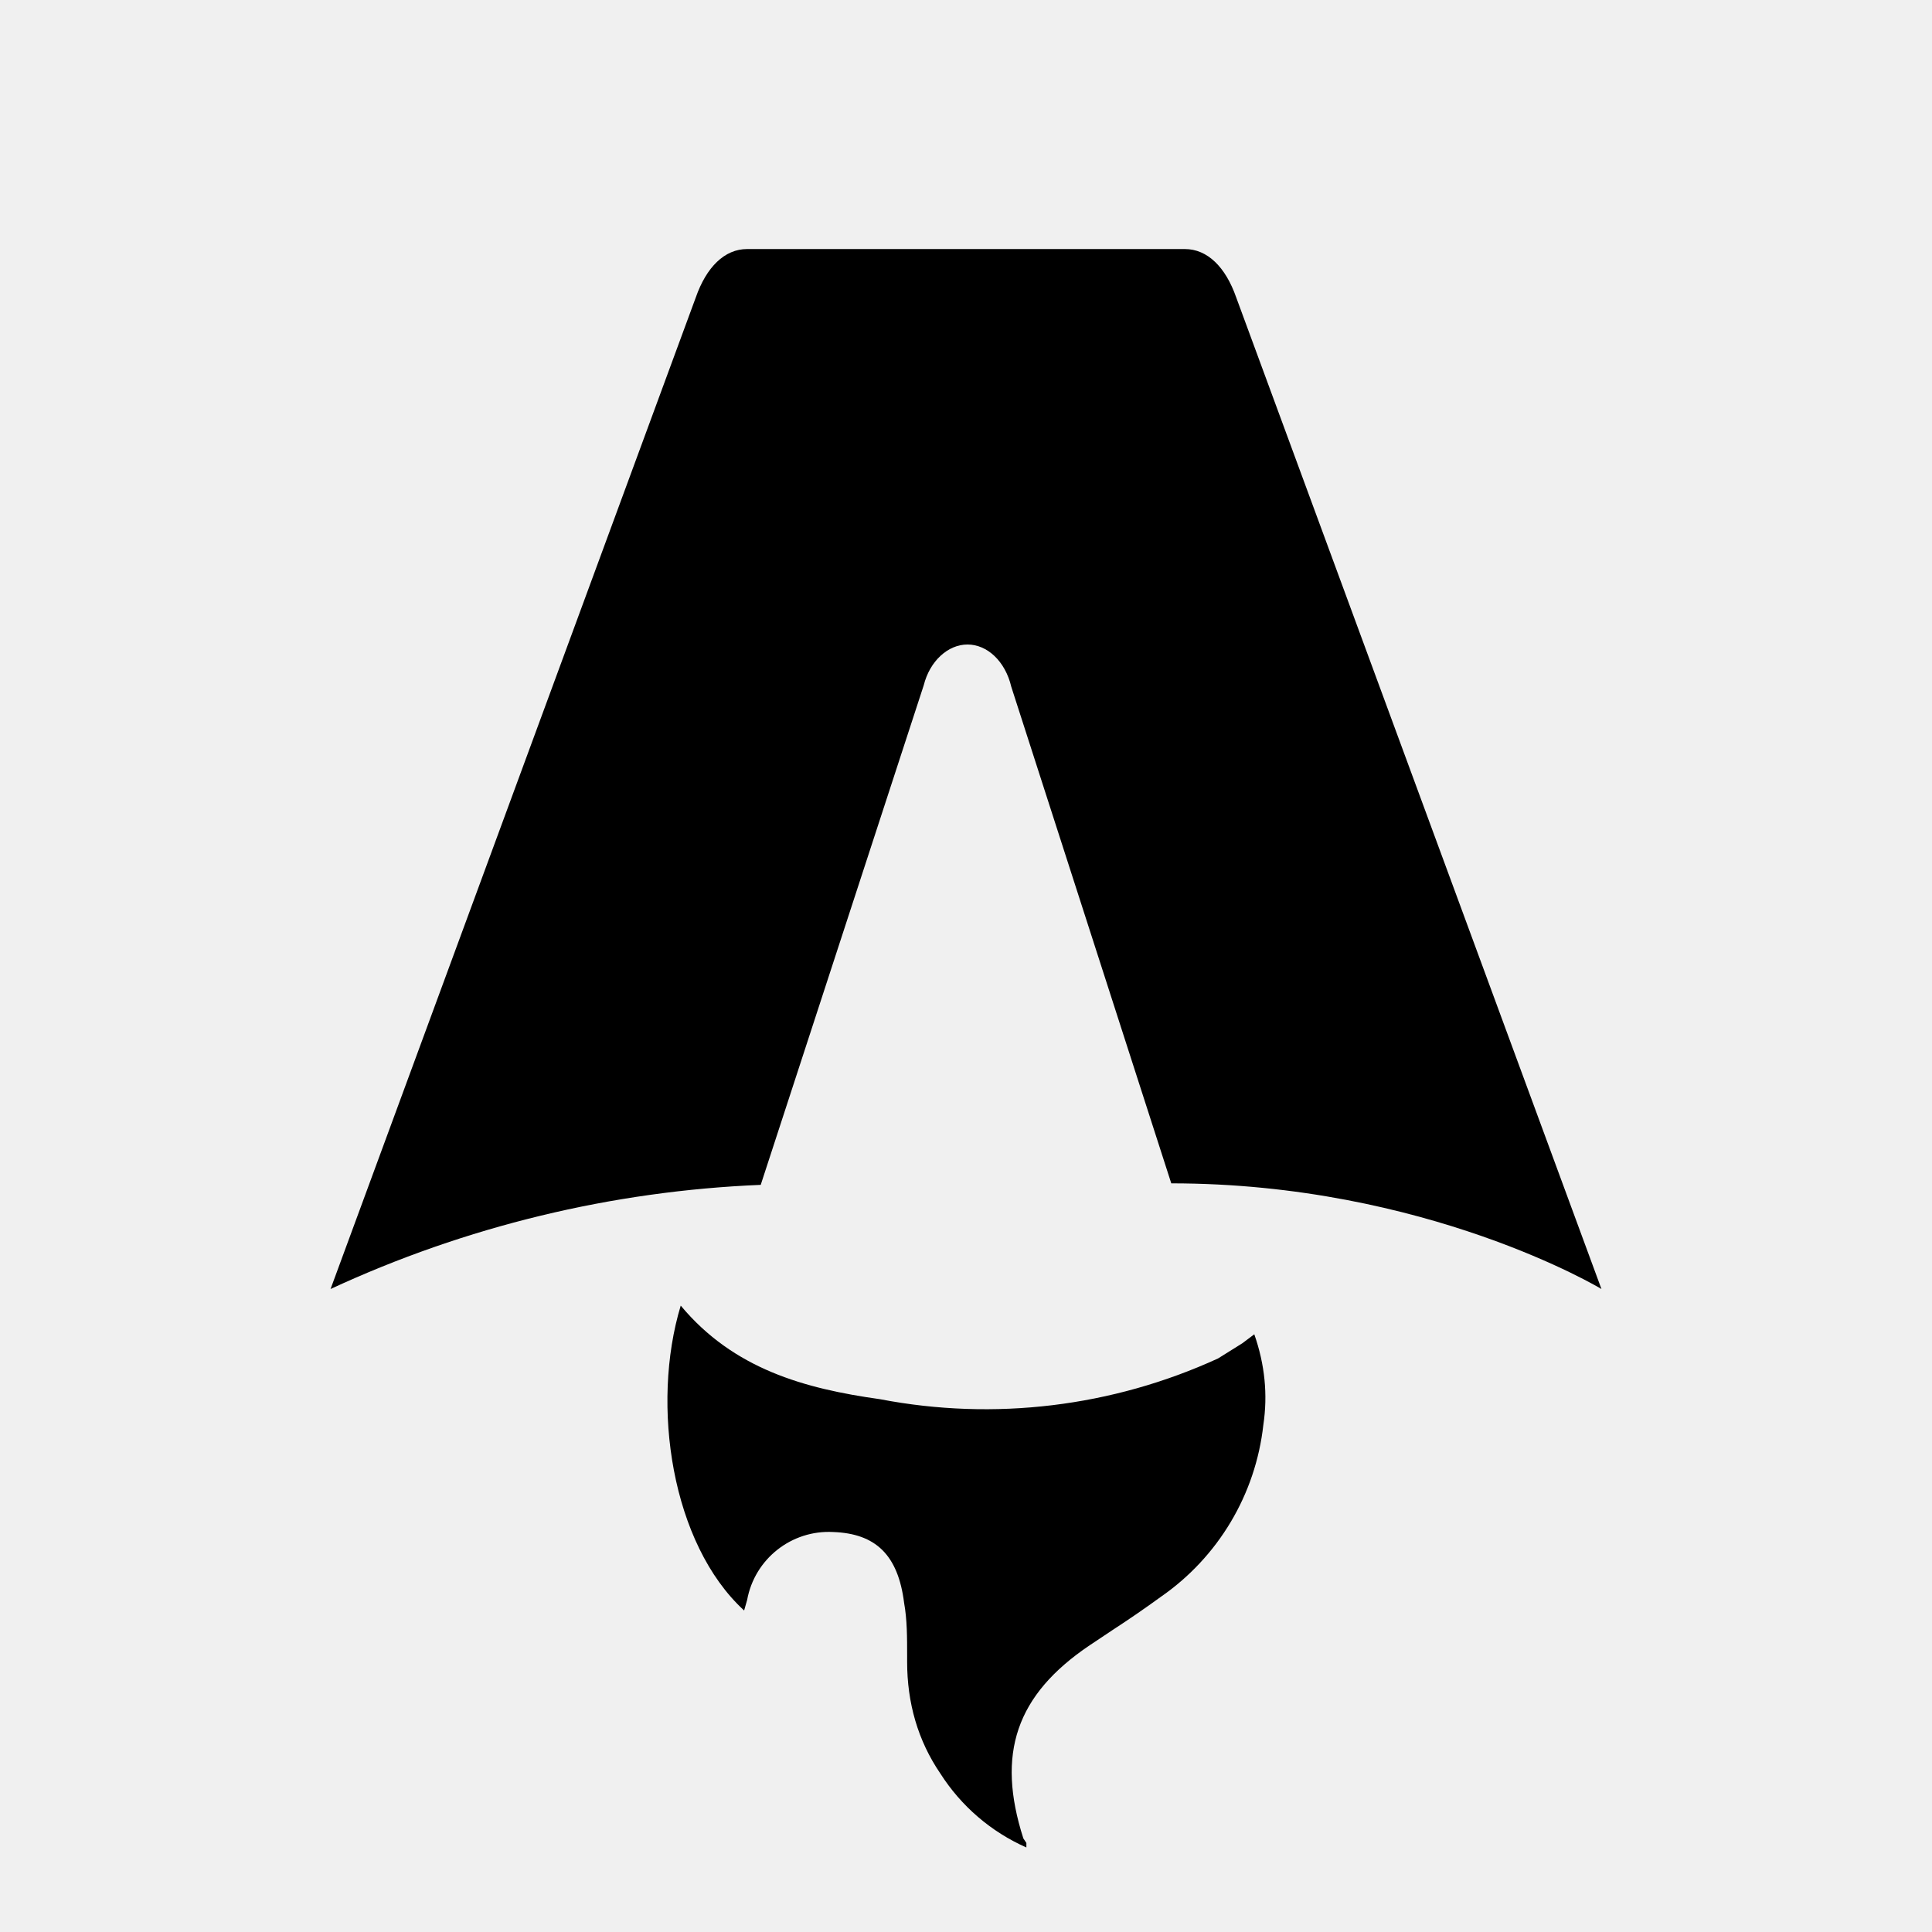
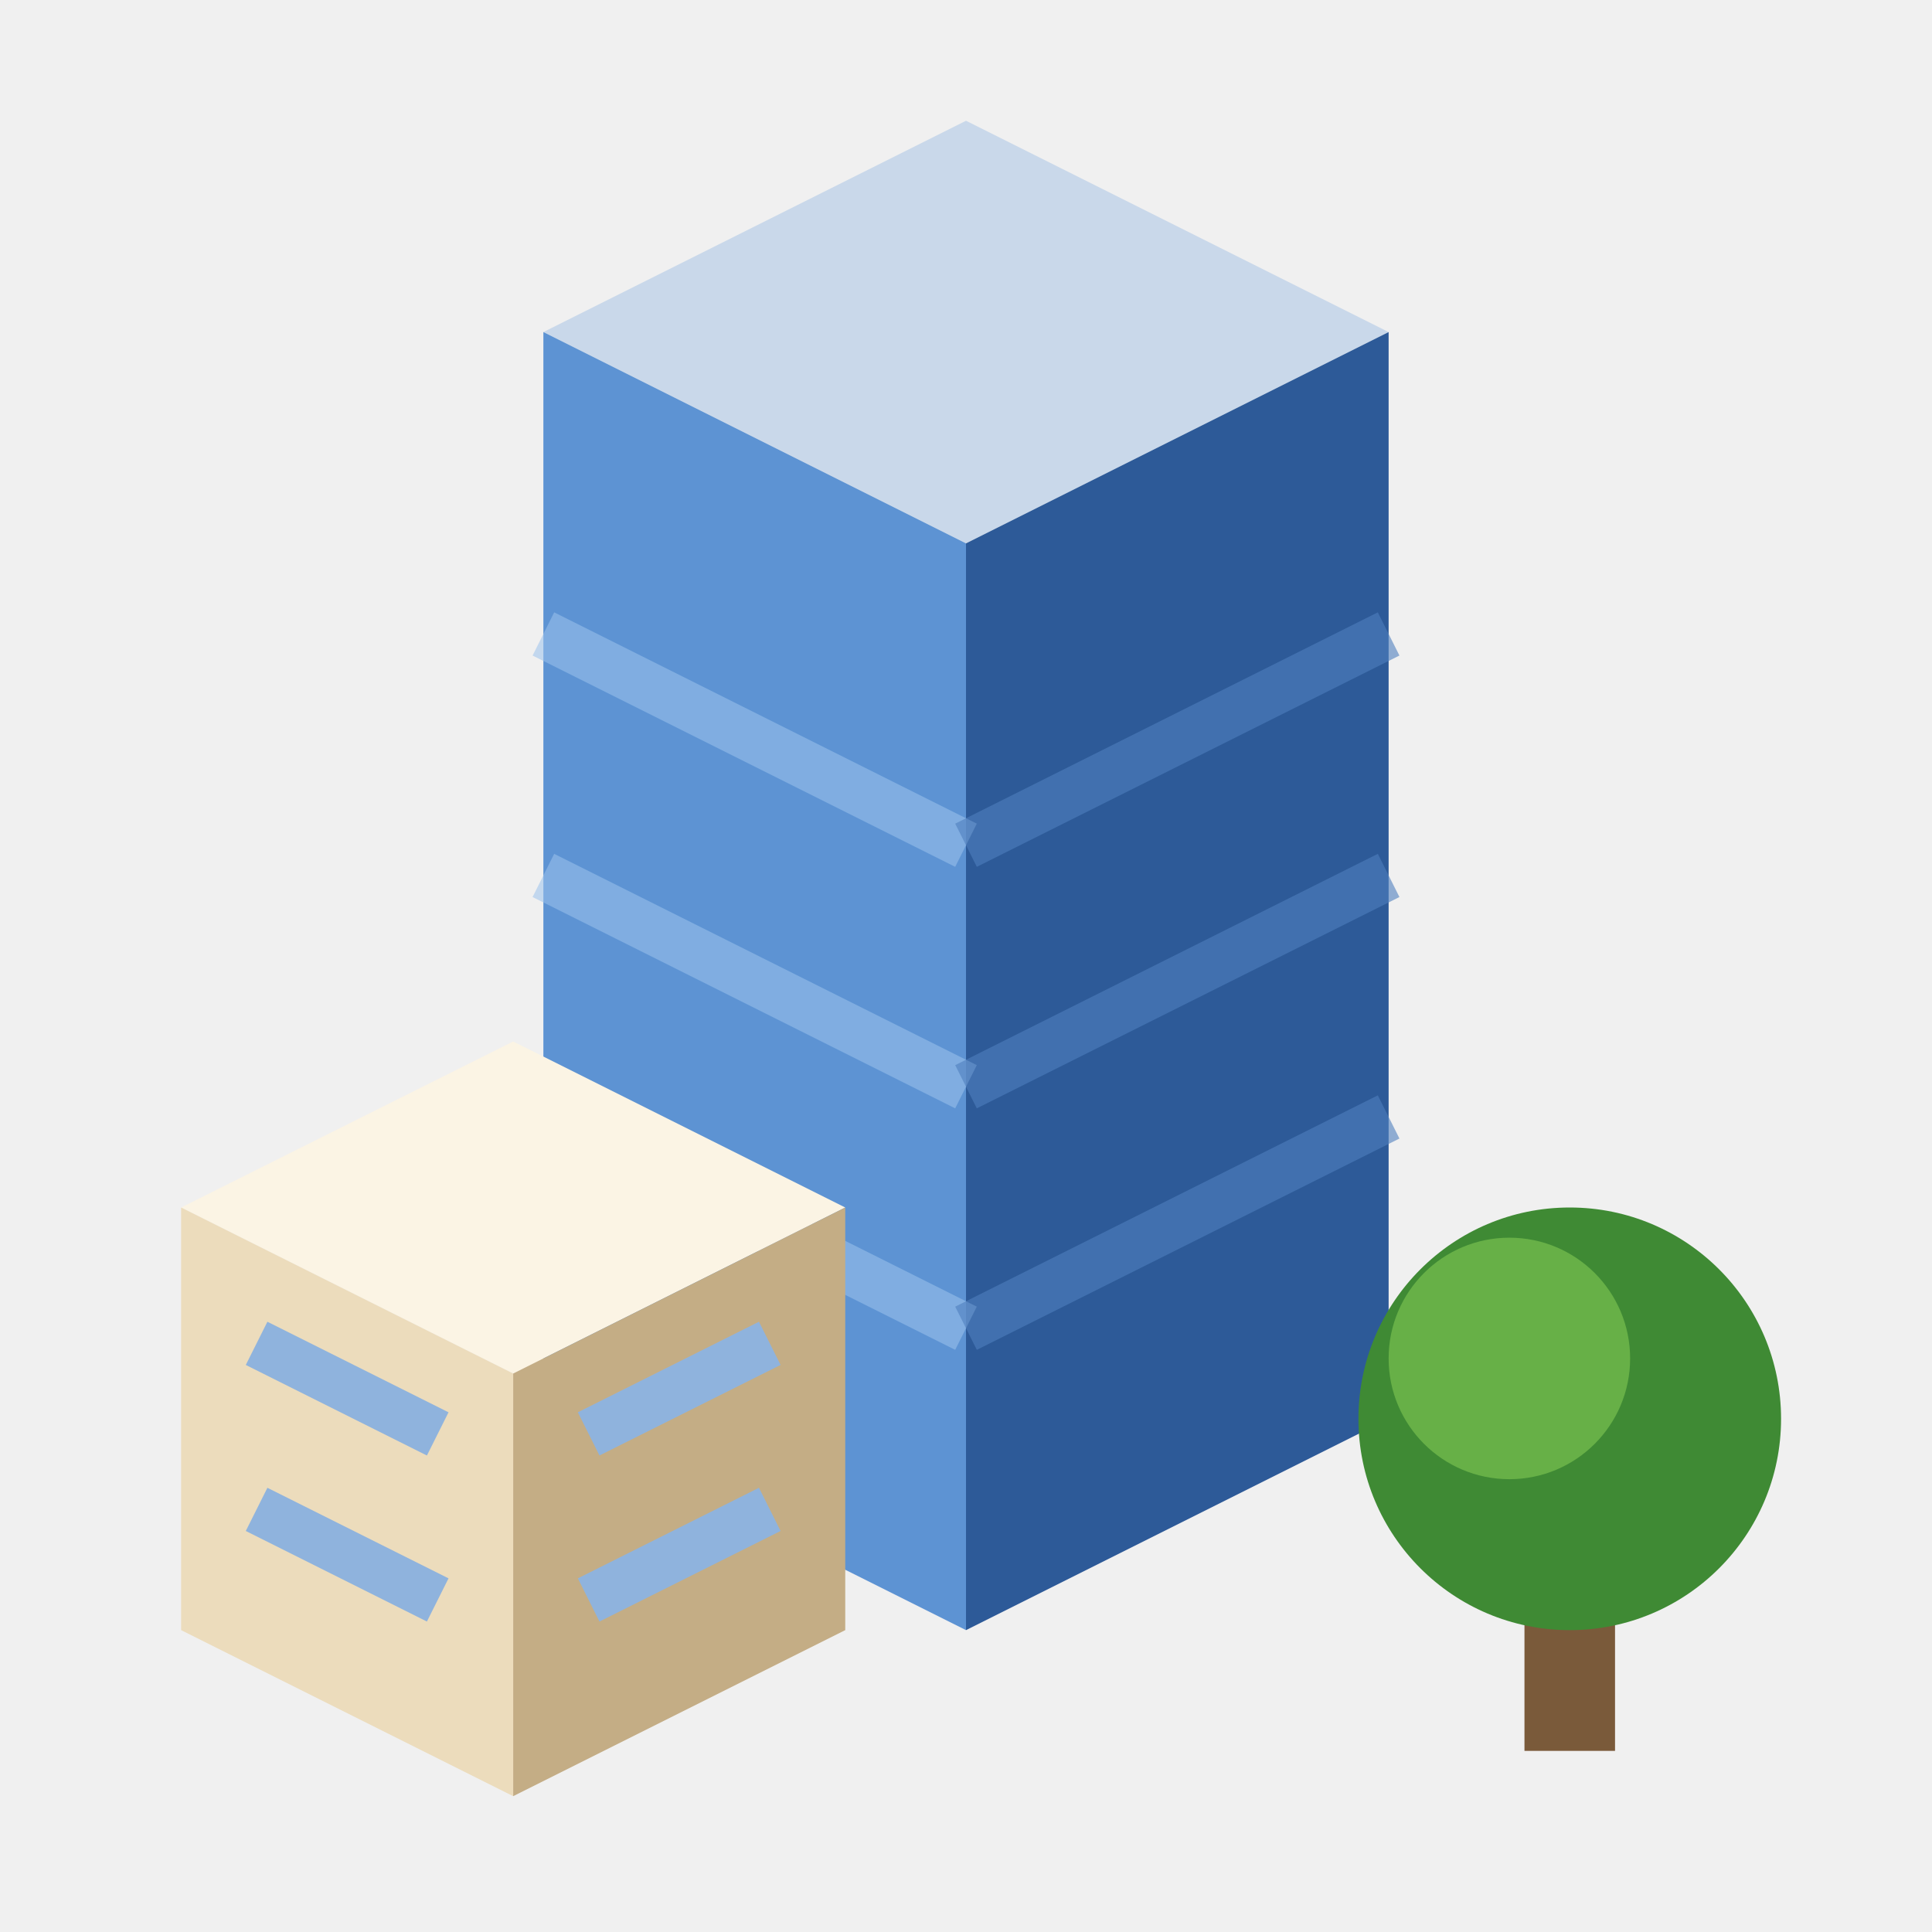
- <svg xmlns="http://www.w3.org/2000/svg" fill="none" viewBox="0 0 128 128">
-   <path d="M50.4 78.5a75.1 75.1 0 0 0-28.5 6.9l24.2-65.7c.7-2 1.9-3.2 3.4-3.2h29c1.5 0 2.7 1.2 3.4 3.2l24.2 65.7s-11.6-7-28.5-7L67 45.5c-.4-1.7-1.6-2.8-2.9-2.8-1.3 0-2.5 1.1-2.9 2.7L50.4 78.5Zm-1.1 28.2Zm-4.2-20.2c-2 6.6-.6 15.8 4.2 20.2a17.5 17.5 0 0 1 .2-.7 5.5 5.5 0 0 1 5.7-4.5c2.8.1 4.3 1.5 4.7 4.7.2 1.1.2 2.3.2 3.5v.4c0 2.7.7 5.2 2.2 7.4a13 13 0 0 0 5.7 4.9v-.3l-.2-.3c-1.8-5.6-.5-9.5 4.4-12.8l1.5-1a73 73 0 0 0 3.2-2.2 16 16 0 0 0 6.8-11.4c.3-2 .1-4-.6-6l-.8.6-1.6 1a37 37 0 0 1-22.4 2.7c-5-.7-9.7-2-13.2-6.2Z" />
-   <style>
-         path { fill: #000; }
-         @media (prefers-color-scheme: dark) {
-             path { fill: #FFF; }
-         }
-     </style>
+ <svg xmlns="http://www.w3.org/2000/svg" viewBox="0 0 64 64">
+   <path fill="#c9d8ea" d="M32 4 46 11 32 18 18 11Z" />
+   <path fill="#5d93d3" d="M18 11 32 18v36l-14-7Z" />
+   <path fill="#2d5a98" d="M32 18 46 11v36l-14 7Z" />
+   <path stroke="#9cc2ec" stroke-width="1.6" opacity=".55" d="M18 21l14 7M18 29l14 7M18 37l14 7" />
+   <path stroke="#4f7fbe" stroke-width="1.6" opacity=".6" d="M32 28l14-7M32 36l14-7M32 44l14-7" />
+   <path fill="#fbf4e4" d="M6 40 17 34.5 28 40 17 45.5Z" />
+   <path fill="#ecdcbc" d="M6 40l11 5.5v14L6 54Z" />
+   <path fill="#c4ad85" d="M17 45.5 28 40v14l-11 5.5Z" />
+   <path stroke="#8fb3dd" stroke-width="1.6" d="M8.5 44.5l6 3M8.5 50l6 3M19.5 47.5l6-3M19.5 53l6-3" />
+   <path fill="#7a5a3a" d="M50.5 50h3v8h-3Z" />
+   <circle cx="52" cy="47" r="7" fill="#3f8a34" />
+   <circle cx="50" cy="45" r="4" fill="#67b047" />
</svg>
